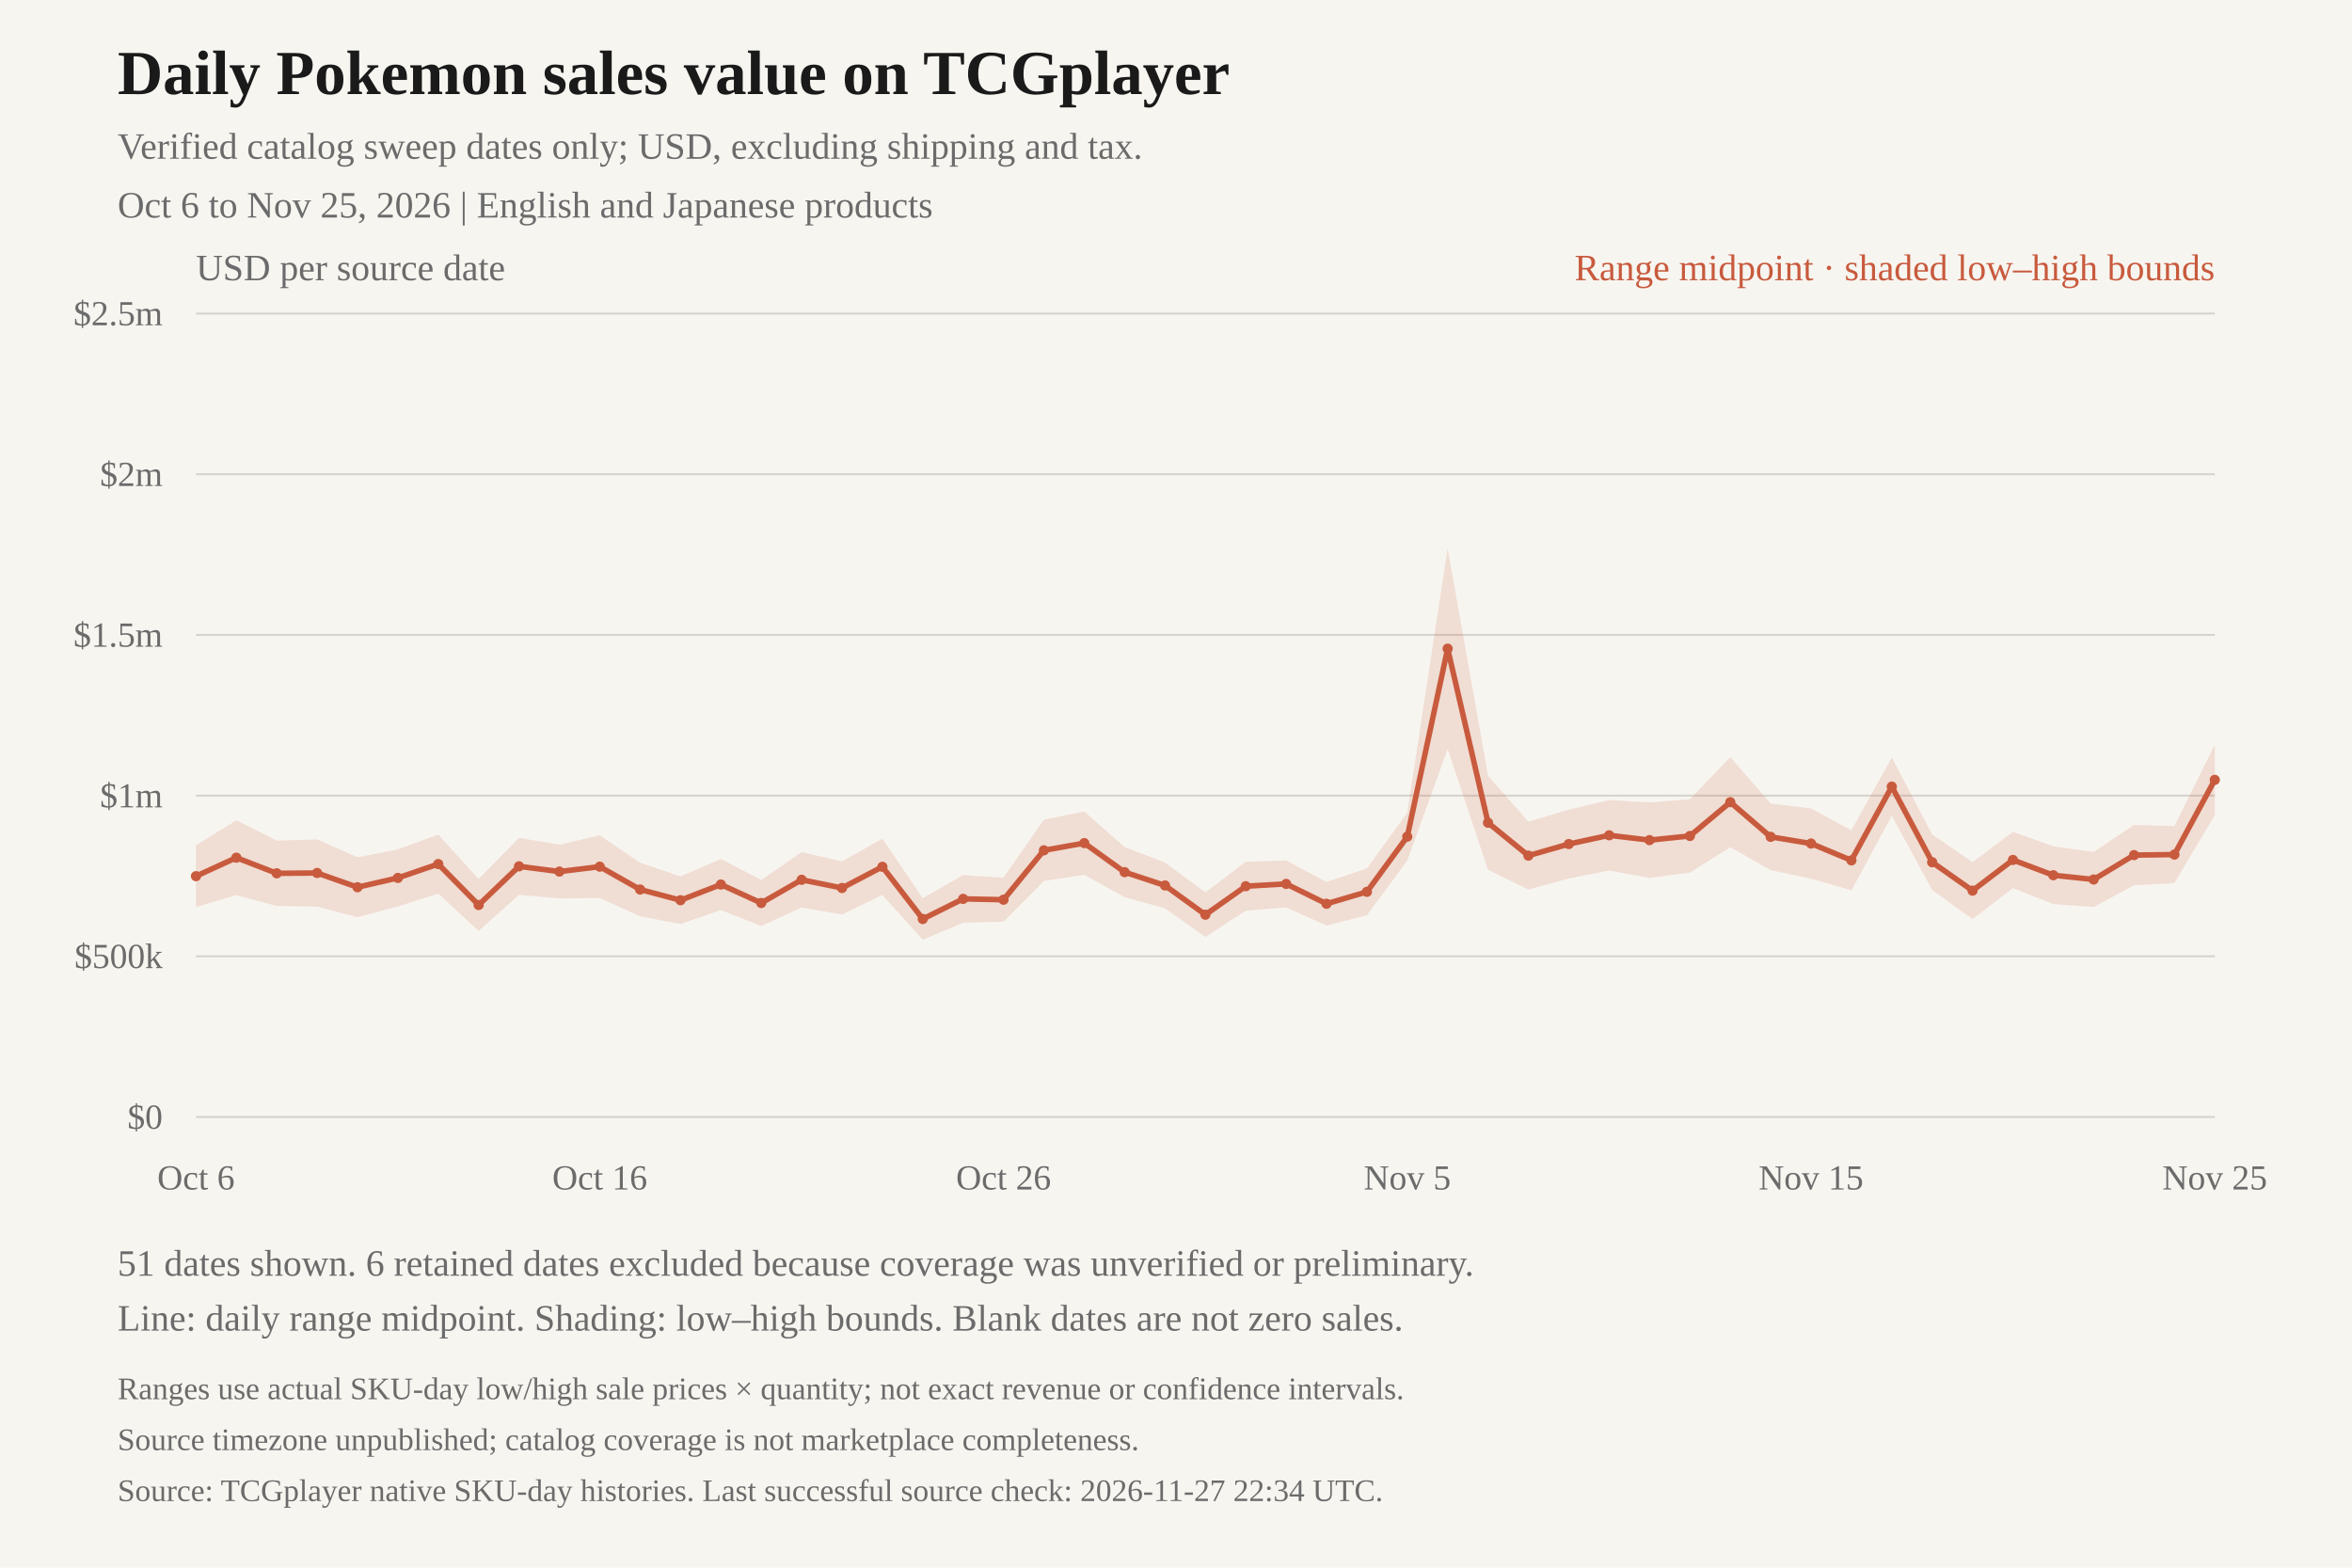
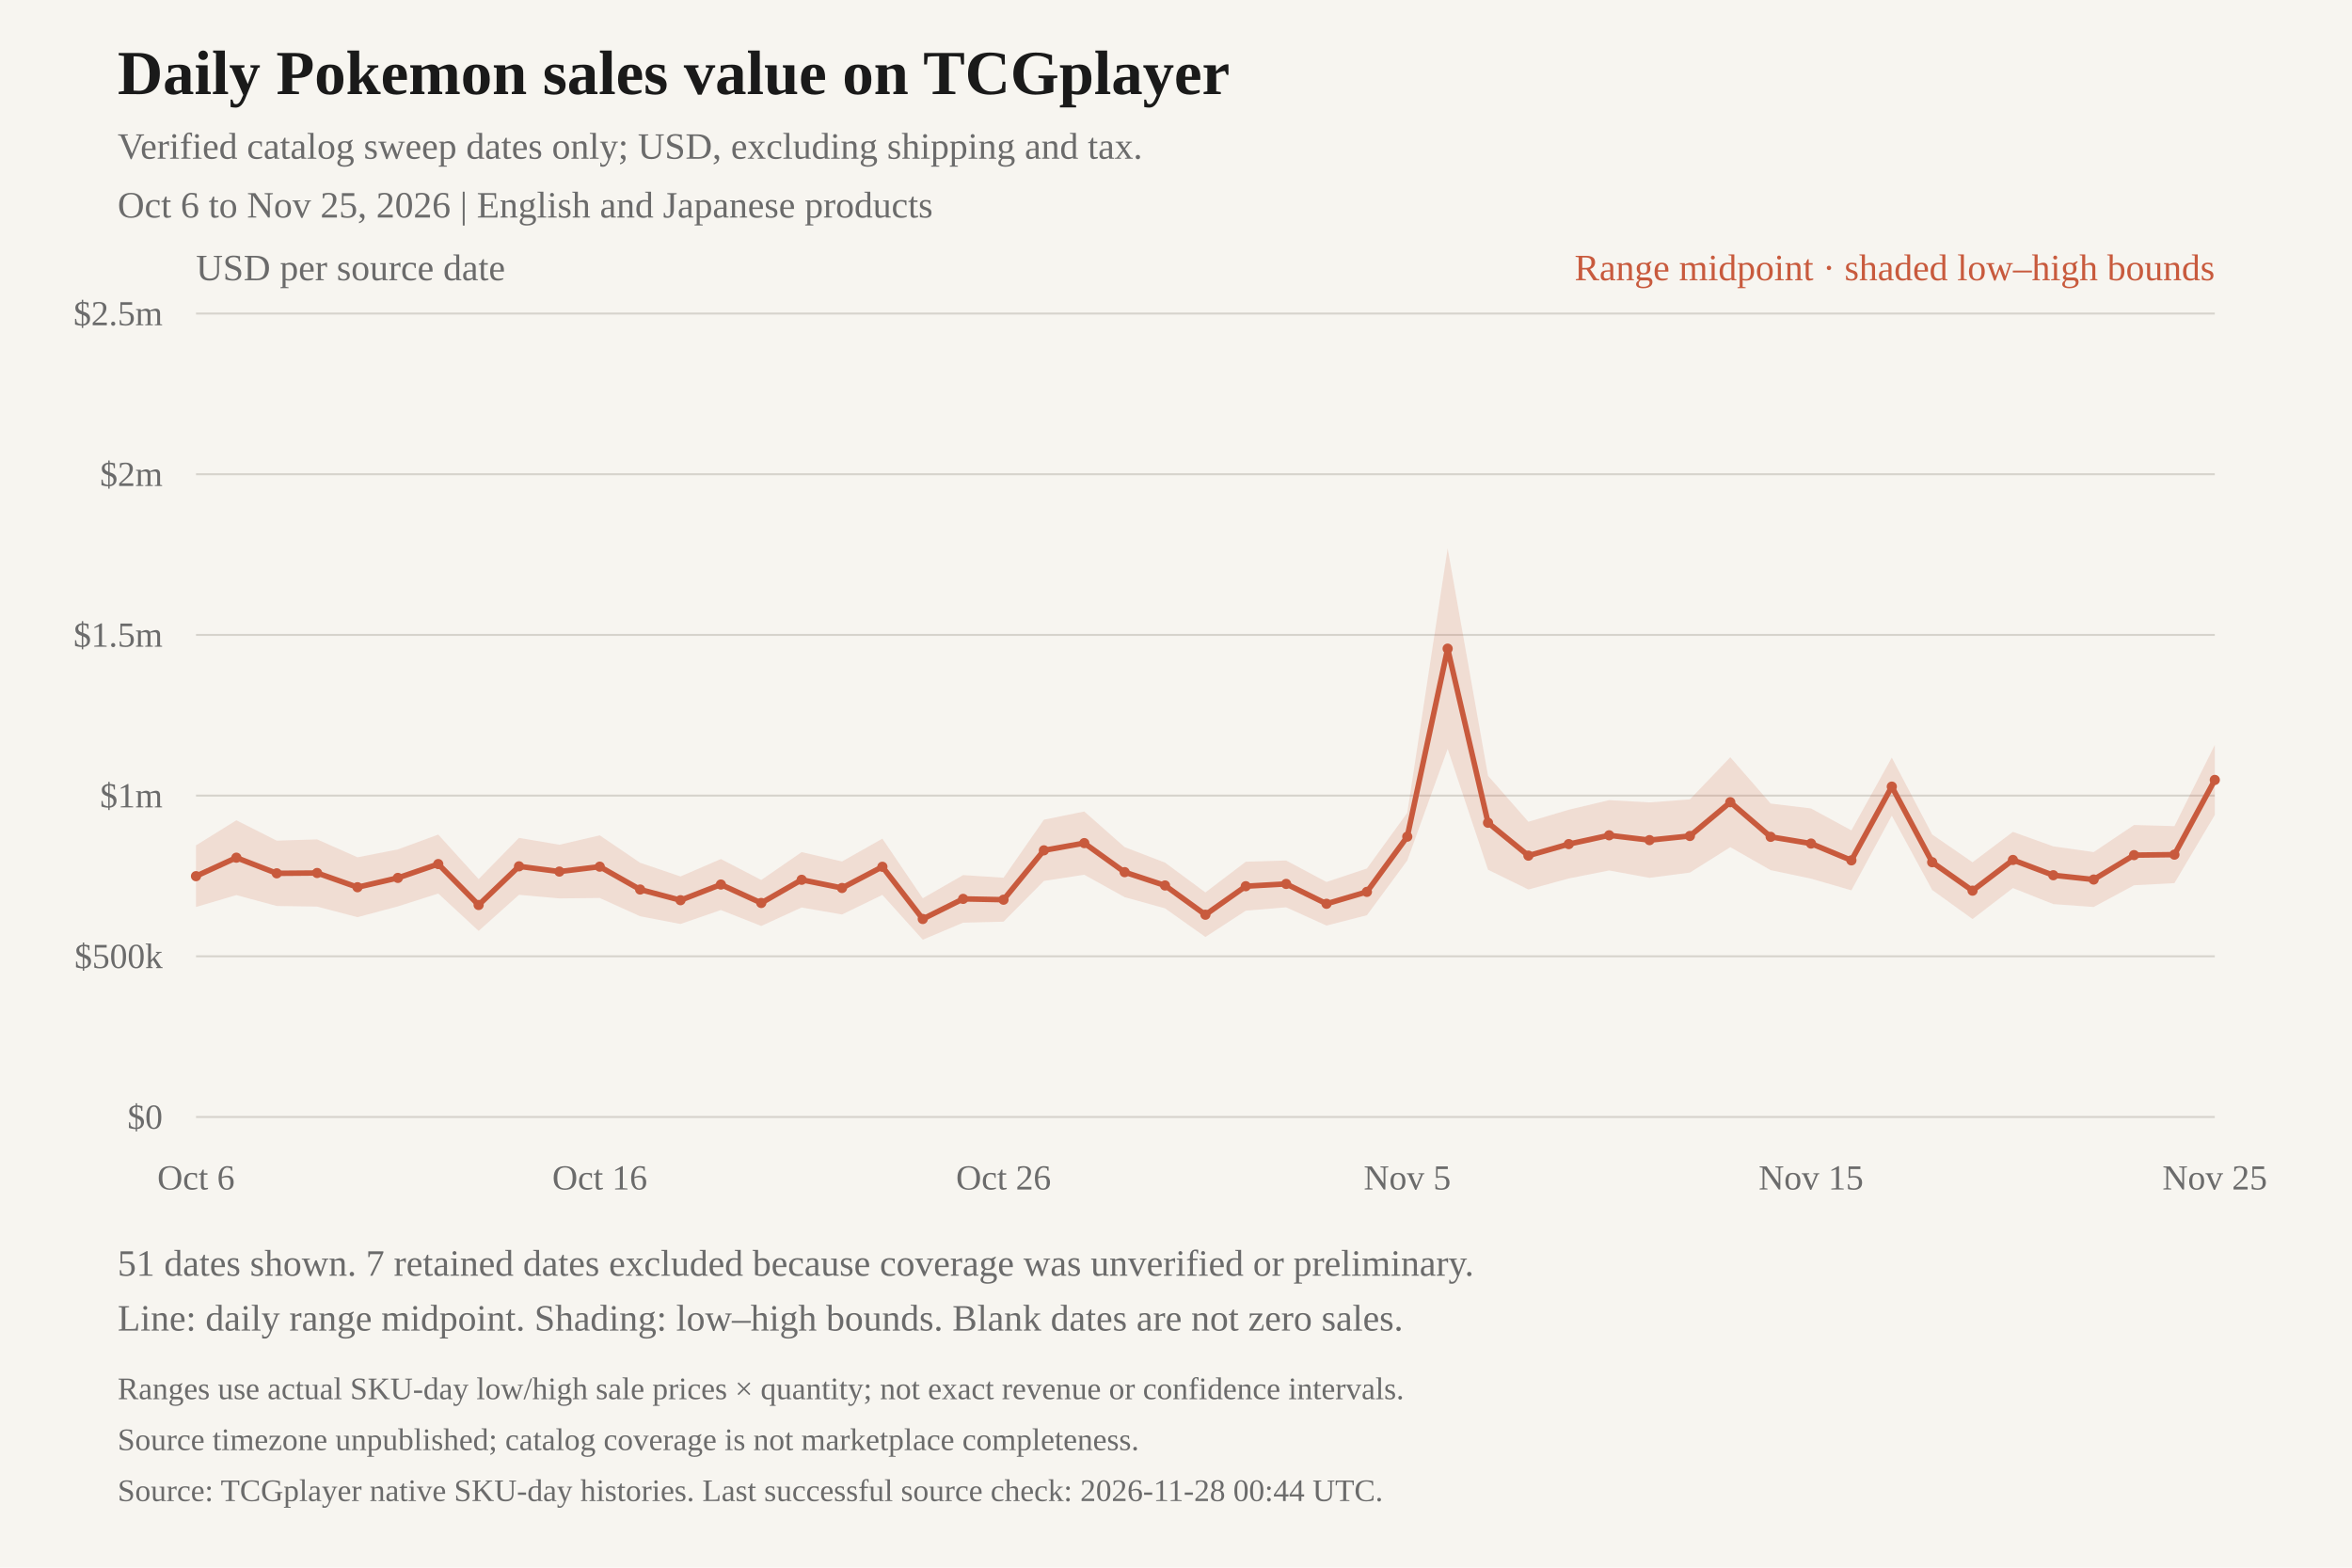
<svg xmlns="http://www.w3.org/2000/svg" width="1200" height="800" viewBox="0 0 1200 800" role="img" aria-labelledby="title description">
  <style>text{font-family:Georgia,"Liberation Serif","Times New Roman",serif;fill:#1A1A1A;font-size:19px}.title{font-size:32px;font-weight:600}.muted,.axis{fill:#6B6B6B}.axis{font-size:18px}.note{font-size:16px;fill:#6B6B6B}.grid{stroke:#D6D3CC;stroke-width:1}</style>
  <rect data-role="background" width="1200" height="800" fill="#F7F5F0" />
  <text x="60" y="48" class="title">Daily Pokemon sales value on TCGplayer</text>
  <text x="60" y="81" class="muted">Verified catalog sweep dates only; USD, excluding shipping and tax.</text>
  <text x="60" y="111" class="muted">Oct 6 to Nov 25, 2026 | English and Japanese products</text>
  <text x="100" y="143" class="muted">USD per source date</text>
  <text x="1130" y="143" text-anchor="end" style="fill:#C85A3D">Range midpoint · shaded low–high bounds</text>
  <path d="M100,570H1130" class="grid" />
  <text x="83" y="576" class="axis" text-anchor="end">$0</text>
  <path d="M100,488H1130" class="grid" />
  <text x="83" y="494" class="axis" text-anchor="end">$500k</text>
  <path d="M100,406H1130" class="grid" />
  <text x="83" y="412" class="axis" text-anchor="end">$1m</text>
  <path d="M100,324H1130" class="grid" />
  <text x="83" y="330" class="axis" text-anchor="end">$1.5m</text>
  <path d="M100,242H1130" class="grid" />
  <text x="83" y="248" class="axis" text-anchor="end">$2m</text>
  <path d="M100,160H1130" class="grid" />
  <text x="83" y="166" class="axis" text-anchor="end">$2.5m</text>
-   <polygon data-series="daily-band" points="100,431.395 120.6,418.596 141.2,428.993 161.8,428.347 182.4,437.483 203,433.454 223.6,425.889 244.2,448.6 264.8,427.569 285.4,431.071 306,426.287 326.6,440.279 347.2,447.253 367.8,438.369 388.4,449.058 409,434.841 429.6,439.616 450.2,427.977 470.8,458.392 491.4,446.556 512,447.917 532.6,418.306 553.2,414.107 573.8,432.3 594.4,440.183 615,455.415 635.6,439.75 656.2,439.114 676.8,450.084 697.4,443.179 718,414.782 738.6,279.867 759.2,395.88 779.8,419.351 800.4,413.183 821,408.315 841.6,409.476 862.2,407.915 882.8,386.417 903.4,410.056 924,412.555 944.6,423.75 965.2,386.604 985.8,425.828 1006.4,440.004 1027,424.503 1047.6,431.897 1068.2,434.806 1088.8,420.979 1109.4,421.548 1130,380.089 1130,415.856 1109.4,450.639 1088.8,451.745 1068.2,462.824 1047.6,461.365 1027,453.172 1006.4,469.005 985.8,454.141 965.2,416.231 944.6,454.339 924,448.362 903.4,444.035 882.8,432.309 862.2,445.281 841.6,447.966 821,444.205 800.4,448.266 779.8,453.92 759.2,443.824 738.6,382.156 718,439.126 697.4,467.039 676.8,472.32 656.2,463.005 635.6,464.723 615,478.15 594.4,463.532 573.8,457.823 553.2,446.38 532.6,449.56 512,470.34 491.4,470.849 470.8,479.541 450.2,456.674 429.6,466.671 409,463.09 388.4,472.524 367.8,464.4 347.2,471.512 326.6,467.575 306,458.248 285.4,458.461 264.8,456.626 244.2,475.046 223.6,455.971 203,462.546 182.4,468.031 161.8,462.639 141.2,462.325 120.6,456.767 100,462.839" fill="#C85A3D" fill-opacity="0.16" />
-   <polyline data-series="daily-midpoint" points="100,447.117 120.6,437.682 141.2,445.659 161.8,445.493 182.4,452.757 203,448 223.6,440.93 244.2,461.823 264.8,442.097 285.4,444.766 306,442.267 326.6,453.927 347.2,459.382 367.8,451.384 388.4,460.791 409,448.965 429.6,453.144 450.2,442.326 470.8,468.967 491.4,458.703 512,459.128 532.6,433.933 553.2,430.244 573.8,445.061 594.4,451.858 615,466.782 635.6,452.237 656.2,451.06 676.8,461.202 697.4,455.109 718,426.954 738.6,331.012 759.2,419.852 779.8,436.635 800.4,430.725 821,426.26 841.6,428.721 862.2,426.598 882.8,409.363 903.4,427.046 924,430.458 944.6,439.044 965.2,401.418 985.8,439.984 1006.4,454.504 1027,438.838 1047.6,446.631 1068.2,448.815 1088.8,436.362 1109.4,436.094 1130,397.973" fill="none" stroke="#C85A3D" stroke-width="2.8" stroke-linejoin="round" stroke-linecap="round" />
+   <polygon data-series="daily-band" points="100,431.395 120.6,418.596 141.2,428.993 161.8,428.347 182.4,437.483 203,433.454 223.6,425.889 244.2,448.6 264.8,427.569 285.4,431.071 306,426.287 326.6,440.279 347.2,447.253 367.8,438.369 388.4,449.058 409,434.841 429.6,439.616 450.2,427.977 470.8,458.392 491.4,446.556 512,447.917 532.6,418.306 553.2,414.107 573.8,432.3 594.4,440.187 615,455.416 635.6,439.754 656.2,439.12 676.8,450.086 697.4,443.192 718,414.782 738.6,279.867 759.2,395.882 779.8,419.353 800.4,413.208 821,408.315 841.6,409.476 862.2,407.922 882.8,386.42 903.4,410.056 924,412.562 944.6,423.756 965.2,386.606 985.8,425.837 1006.4,440.024 1027,424.509 1047.6,431.902 1068.2,434.829 1088.8,420.995 1109.4,421.586 1130,380.13 1130,415.883 1109.4,450.662 1088.8,451.759 1068.2,462.841 1047.6,461.37 1027,453.175 1006.4,468.997 985.8,454.146 965.2,416.233 944.6,454.342 924,448.367 903.4,444.035 882.8,432.311 862.2,445.285 841.6,447.966 821,444.205 800.4,448.284 779.8,453.92 759.2,443.825 738.6,382.156 718,439.126 697.4,467.049 676.8,472.322 656.2,463.007 635.6,464.727 615,478.15 594.4,463.534 573.8,457.823 553.2,446.38 532.6,449.56 512,470.34 491.4,470.849 470.8,479.541 450.2,456.674 429.6,466.671 409,463.09 388.4,472.524 367.8,464.4 347.2,471.512 326.6,467.575 306,458.248 285.4,458.461 264.8,456.626 244.2,475.046 223.6,455.971 203,462.546 182.4,468.031 161.8,462.639 141.2,462.325 120.6,456.767 100,462.839" fill="#C85A3D" fill-opacity="0.16" />
+   <polyline data-series="daily-midpoint" points="100,447.117 120.6,437.682 141.2,445.659 161.8,445.493 182.4,452.757 203,448 223.6,440.93 244.2,461.823 264.8,442.097 285.4,444.766 306,442.267 326.6,453.927 347.2,459.382 367.8,451.384 388.4,460.791 409,448.965 429.6,453.144 450.2,442.326 470.8,468.967 491.4,458.703 512,459.128 532.6,433.933 553.2,430.244 573.8,445.061 594.4,451.861 615,466.783 635.6,452.241 656.2,451.064 676.8,461.204 697.4,455.12 718,426.954 738.6,331.012 759.2,419.854 779.8,436.636 800.4,430.746 821,426.26 841.6,428.721 862.2,426.604 882.8,409.366 903.4,427.046 924,430.464 944.6,439.049 965.2,401.42 985.8,439.991 1006.4,454.511 1027,438.842 1047.6,446.636 1068.2,448.835 1088.8,436.377 1109.4,436.124 1130,398.006" fill="none" stroke="#C85A3D" stroke-width="2.8" stroke-linejoin="round" stroke-linecap="round" />
  <circle data-series="daily-observation" cx="100" cy="447.117" r="2.6" fill="#C85A3D" />
  <circle data-series="daily-observation" cx="120.6" cy="437.682" r="2.6" fill="#C85A3D" />
  <circle data-series="daily-observation" cx="141.2" cy="445.659" r="2.6" fill="#C85A3D" />
  <circle data-series="daily-observation" cx="161.8" cy="445.493" r="2.6" fill="#C85A3D" />
  <circle data-series="daily-observation" cx="182.4" cy="452.757" r="2.6" fill="#C85A3D" />
  <circle data-series="daily-observation" cx="203" cy="448" r="2.6" fill="#C85A3D" />
  <circle data-series="daily-observation" cx="223.6" cy="440.93" r="2.6" fill="#C85A3D" />
  <circle data-series="daily-observation" cx="244.2" cy="461.823" r="2.6" fill="#C85A3D" />
  <circle data-series="daily-observation" cx="264.8" cy="442.097" r="2.6" fill="#C85A3D" />
  <circle data-series="daily-observation" cx="285.4" cy="444.766" r="2.6" fill="#C85A3D" />
  <circle data-series="daily-observation" cx="306" cy="442.267" r="2.6" fill="#C85A3D" />
  <circle data-series="daily-observation" cx="326.6" cy="453.927" r="2.6" fill="#C85A3D" />
  <circle data-series="daily-observation" cx="347.2" cy="459.382" r="2.6" fill="#C85A3D" />
  <circle data-series="daily-observation" cx="367.8" cy="451.384" r="2.6" fill="#C85A3D" />
  <circle data-series="daily-observation" cx="388.4" cy="460.791" r="2.6" fill="#C85A3D" />
  <circle data-series="daily-observation" cx="409" cy="448.965" r="2.6" fill="#C85A3D" />
  <circle data-series="daily-observation" cx="429.6" cy="453.144" r="2.6" fill="#C85A3D" />
  <circle data-series="daily-observation" cx="450.2" cy="442.326" r="2.6" fill="#C85A3D" />
  <circle data-series="daily-observation" cx="470.8" cy="468.967" r="2.6" fill="#C85A3D" />
  <circle data-series="daily-observation" cx="491.4" cy="458.703" r="2.6" fill="#C85A3D" />
  <circle data-series="daily-observation" cx="512" cy="459.128" r="2.6" fill="#C85A3D" />
  <circle data-series="daily-observation" cx="532.6" cy="433.933" r="2.6" fill="#C85A3D" />
  <circle data-series="daily-observation" cx="553.2" cy="430.244" r="2.6" fill="#C85A3D" />
  <circle data-series="daily-observation" cx="573.8" cy="445.061" r="2.6" fill="#C85A3D" />
-   <circle data-series="daily-observation" cx="594.4" cy="451.858" r="2.6" fill="#C85A3D" />
-   <circle data-series="daily-observation" cx="615" cy="466.782" r="2.6" fill="#C85A3D" />
-   <circle data-series="daily-observation" cx="635.6" cy="452.237" r="2.6" fill="#C85A3D" />
-   <circle data-series="daily-observation" cx="656.2" cy="451.06" r="2.6" fill="#C85A3D" />
-   <circle data-series="daily-observation" cx="676.8" cy="461.202" r="2.6" fill="#C85A3D" />
-   <circle data-series="daily-observation" cx="697.4" cy="455.109" r="2.6" fill="#C85A3D" />
+   <circle data-series="daily-observation" cx="594.4" cy="451.861" r="2.6" fill="#C85A3D" />
+   <circle data-series="daily-observation" cx="615" cy="466.783" r="2.6" fill="#C85A3D" />
+   <circle data-series="daily-observation" cx="635.6" cy="452.241" r="2.6" fill="#C85A3D" />
+   <circle data-series="daily-observation" cx="656.2" cy="451.064" r="2.6" fill="#C85A3D" />
+   <circle data-series="daily-observation" cx="676.8" cy="461.204" r="2.6" fill="#C85A3D" />
+   <circle data-series="daily-observation" cx="697.4" cy="455.12" r="2.6" fill="#C85A3D" />
  <circle data-series="daily-observation" cx="718" cy="426.954" r="2.6" fill="#C85A3D" />
  <circle data-series="daily-observation" cx="738.6" cy="331.012" r="2.6" fill="#C85A3D" />
-   <circle data-series="daily-observation" cx="759.2" cy="419.852" r="2.6" fill="#C85A3D" />
-   <circle data-series="daily-observation" cx="779.8" cy="436.635" r="2.6" fill="#C85A3D" />
-   <circle data-series="daily-observation" cx="800.4" cy="430.725" r="2.6" fill="#C85A3D" />
+   <circle data-series="daily-observation" cx="759.2" cy="419.854" r="2.6" fill="#C85A3D" />
+   <circle data-series="daily-observation" cx="779.8" cy="436.636" r="2.6" fill="#C85A3D" />
+   <circle data-series="daily-observation" cx="800.4" cy="430.746" r="2.6" fill="#C85A3D" />
  <circle data-series="daily-observation" cx="821" cy="426.26" r="2.6" fill="#C85A3D" />
  <circle data-series="daily-observation" cx="841.6" cy="428.721" r="2.6" fill="#C85A3D" />
-   <circle data-series="daily-observation" cx="862.2" cy="426.598" r="2.6" fill="#C85A3D" />
-   <circle data-series="daily-observation" cx="882.8" cy="409.363" r="2.6" fill="#C85A3D" />
+   <circle data-series="daily-observation" cx="862.2" cy="426.604" r="2.6" fill="#C85A3D" />
+   <circle data-series="daily-observation" cx="882.8" cy="409.366" r="2.6" fill="#C85A3D" />
  <circle data-series="daily-observation" cx="903.4" cy="427.046" r="2.6" fill="#C85A3D" />
-   <circle data-series="daily-observation" cx="924" cy="430.458" r="2.6" fill="#C85A3D" />
-   <circle data-series="daily-observation" cx="944.6" cy="439.044" r="2.6" fill="#C85A3D" />
-   <circle data-series="daily-observation" cx="965.2" cy="401.418" r="2.6" fill="#C85A3D" />
-   <circle data-series="daily-observation" cx="985.8" cy="439.984" r="2.6" fill="#C85A3D" />
-   <circle data-series="daily-observation" cx="1006.4" cy="454.504" r="2.6" fill="#C85A3D" />
-   <circle data-series="daily-observation" cx="1027" cy="438.838" r="2.6" fill="#C85A3D" />
-   <circle data-series="daily-observation" cx="1047.6" cy="446.631" r="2.6" fill="#C85A3D" />
-   <circle data-series="daily-observation" cx="1068.2" cy="448.815" r="2.6" fill="#C85A3D" />
-   <circle data-series="daily-observation" cx="1088.8" cy="436.362" r="2.6" fill="#C85A3D" />
-   <circle data-series="daily-observation" cx="1109.4" cy="436.094" r="2.6" fill="#C85A3D" />
-   <circle data-series="daily-observation" cx="1130" cy="397.973" r="2.6" fill="#C85A3D" />
+   <circle data-series="daily-observation" cx="924" cy="430.464" r="2.6" fill="#C85A3D" />
+   <circle data-series="daily-observation" cx="944.6" cy="439.049" r="2.6" fill="#C85A3D" />
+   <circle data-series="daily-observation" cx="965.2" cy="401.42" r="2.6" fill="#C85A3D" />
+   <circle data-series="daily-observation" cx="985.8" cy="439.991" r="2.6" fill="#C85A3D" />
+   <circle data-series="daily-observation" cx="1006.4" cy="454.511" r="2.6" fill="#C85A3D" />
+   <circle data-series="daily-observation" cx="1027" cy="438.842" r="2.6" fill="#C85A3D" />
+   <circle data-series="daily-observation" cx="1047.6" cy="446.636" r="2.6" fill="#C85A3D" />
+   <circle data-series="daily-observation" cx="1068.2" cy="448.835" r="2.6" fill="#C85A3D" />
+   <circle data-series="daily-observation" cx="1088.8" cy="436.377" r="2.6" fill="#C85A3D" />
+   <circle data-series="daily-observation" cx="1109.4" cy="436.124" r="2.6" fill="#C85A3D" />
+   <circle data-series="daily-observation" cx="1130" cy="398.006" r="2.6" fill="#C85A3D" />
  <text x="100" y="607" class="axis" text-anchor="middle">Oct 6</text>
  <text x="306" y="607" class="axis" text-anchor="middle">Oct 16</text>
  <text x="512" y="607" class="axis" text-anchor="middle">Oct 26</text>
  <text x="718" y="607" class="axis" text-anchor="middle">Nov 5</text>
  <text x="924" y="607" class="axis" text-anchor="middle">Nov 15</text>
  <text x="1130" y="607" class="axis" text-anchor="middle">Nov 25</text>
-   <text x="60" y="651" class="muted">51 dates shown. 6 retained dates excluded because coverage was unverified or preliminary.</text>
+   <text x="60" y="651" class="muted">51 dates shown. 7 retained dates excluded because coverage was unverified or preliminary.</text>
  <text x="60" y="679" class="muted">Line: daily range midpoint. Shading: low–high bounds. Blank dates are not zero sales.</text>
  <text x="60" y="714" class="note">Ranges use actual SKU-day low/high sale prices × quantity; not exact revenue or confidence intervals.</text>
  <text x="60" y="740" class="note">Source timezone unpublished; catalog coverage is not marketplace completeness.</text>
-   <text x="60" y="766" class="note">Source: TCGplayer native SKU-day histories. Last successful source check: 2026-11-27 22:34 UTC.</text>
+   <text x="60" y="766" class="note">Source: TCGplayer native SKU-day histories. Last successful source check: 2026-11-28 00:44 UTC.</text>
</svg>
